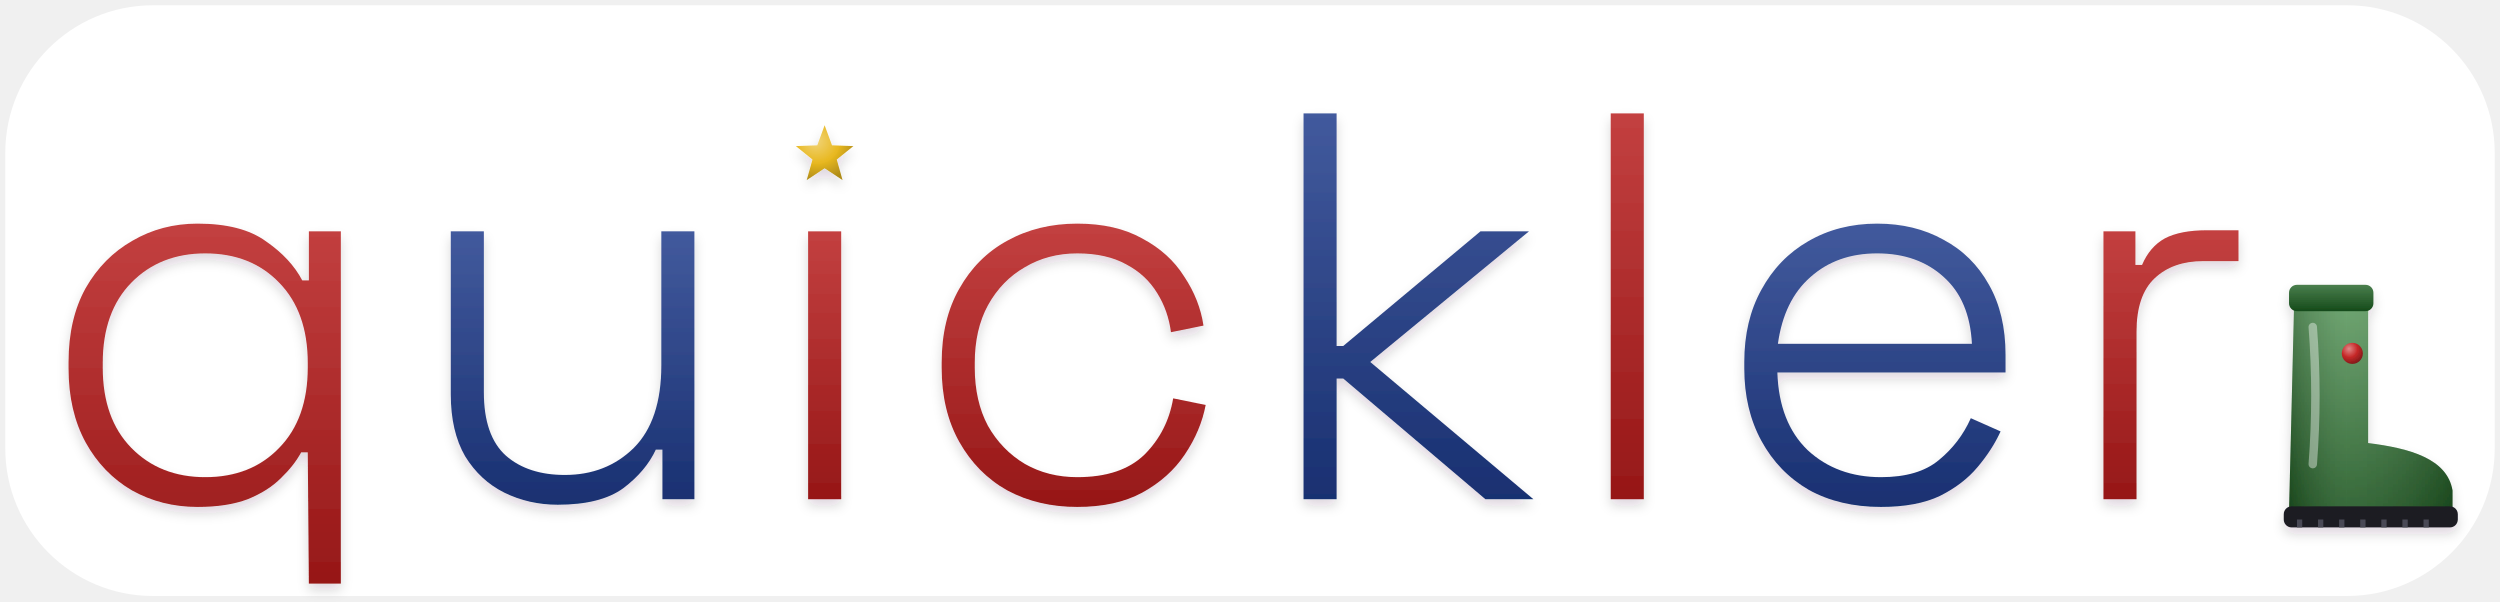
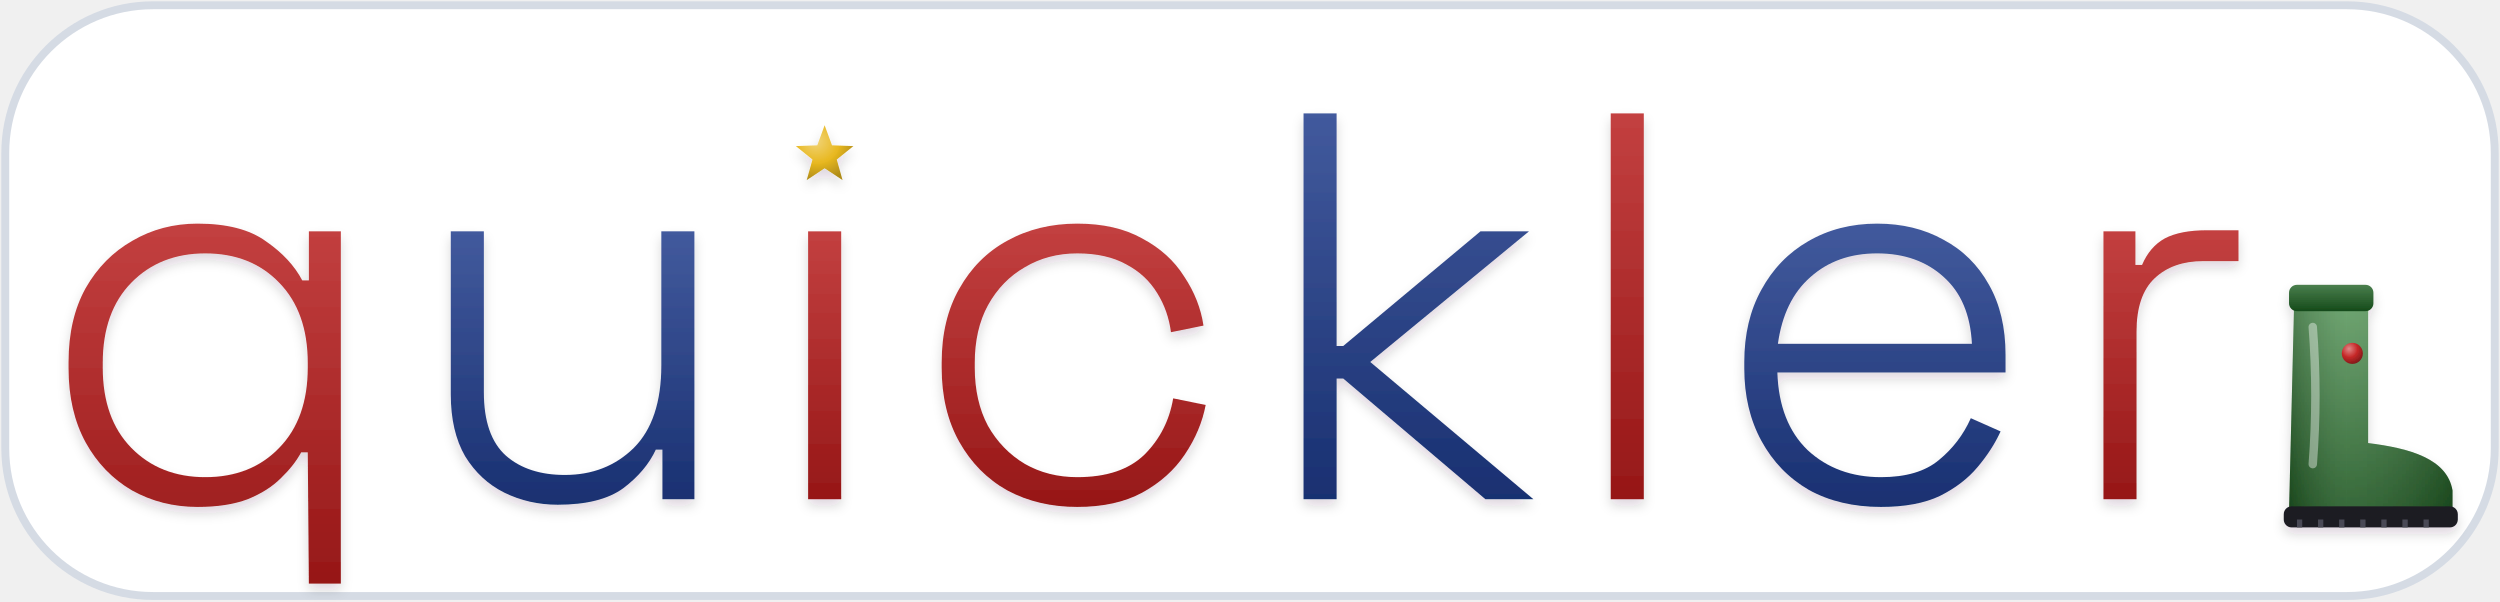
<svg xmlns="http://www.w3.org/2000/svg" width="1896" height="456" viewBox="-12 -32 948 228" role="img" aria-label="Quickler logo">
  <defs>
    <filter id="lift" x="-6%" y="-12%" width="112%" height="134%">
      <feDropShadow dx="0" dy="2.5" stdDeviation="2.2" flood-color="#241830" flood-opacity=".16" />
    </filter>
    <linearGradient id="LB71C1C" x1="0" y1="0" x2="0" y2="1">
      <stop stop-color="#C34040" />
      <stop offset="1" stop-color="#961717" />
    </linearGradient>
    <linearGradient id="L1E3A8A" x1="0" y1="0" x2="0" y2="1">
      <stop stop-color="#425A9D" />
      <stop offset="1" stop-color="#193071" />
    </linearGradient>
    <radialGradient id="gst" cx="0.38" cy="0.32" r="0.7" fx="0.34" fy="0.28">
      <stop stop-color="#F1D479" />
      <stop offset=".55" stop-color="#E8B820" />
      <stop offset="1" stop-color="#AE8A18" />
    </radialGradient>
    <linearGradient id="welly" x1="0" y1="0" x2="0" y2="1">
      <stop stop-color="#629E65" />
      <stop offset="1" stop-color="#205823" />
    </linearGradient>
    <linearGradient id="wtop" x1="0" y1="0" x2="0" y2="1">
      <stop stop-color="#497E4D" />
      <stop offset="1" stop-color="#164B1A" />
    </linearGradient>
    <radialGradient id="wb" cx="0.38" cy="0.32" r="0.7" fx="0.34" fy="0.28">
      <stop stop-color="#E08989" />
      <stop offset=".55" stop-color="#C62828" />
      <stop offset="1" stop-color="#811A1A" />
    </radialGradient>
    <linearGradient id="bootsh" x1="0" y1="0" x2="1" y2="0">
      <stop stop-color="#000" stop-opacity=".2" />
      <stop offset=".35" stop-color="#fff" stop-opacity=".1" />
      <stop offset="1" stop-color="#000" stop-opacity=".2" />
    </linearGradient>
  </defs>
-   <rect x="-10" y="-30" width="944" height="224" rx="56" fill="#FFFFFF" />
+   <rect x="-10" y="-30" width="944" height="224" rx="56" fill="#FFFFFF" stroke="#D5DBE4" stroke-width="3" />
  <g filter="url(#lift)">
    <path d="M105.124 189.3L104.706 139.535H102.198C100.387 142.879 97.809 146.153 94.465 149.358C91.26 152.563 87.08 155.21 81.925 157.3C76.77 159.251 70.43 160.226 62.906 160.226C53.849 160.226 45.559 158.136 38.035 153.956C30.65 149.637 24.798 143.576 20.479 135.773C16.16 127.831 14 118.496 14 107.767V105.259C14 94.391 16.16 85.056 20.479 77.253C24.938 69.45 30.859 63.459 38.244 59.279C45.629 54.96 53.849 52.8 62.906 52.8C74.053 52.8 82.691 55.029 88.822 59.488C95.092 63.807 99.69 68.754 102.616 74.327H105.124V55.726H117.246V189.3H105.124ZM65.832 148.94C77.397 148.94 86.732 145.248 93.838 137.863C101.083 130.478 104.706 120.307 104.706 107.349V105.677C104.706 92.719 101.083 82.548 93.838 75.163C86.732 67.778 77.397 64.086 65.832 64.086C54.407 64.086 45.071 67.778 37.826 75.163C30.581 82.548 26.958 92.719 26.958 105.677V107.349C26.958 120.307 30.581 130.478 37.826 137.863C45.071 145.248 54.407 148.94 65.832 148.94Z" fill="url(#LB71C1C)" />
    <path d="M199.484 159.39C192.239 159.39 185.481 157.857 179.211 154.792C173.081 151.727 168.134 147.129 164.372 140.998C160.75 134.728 158.938 126.925 158.938 117.59V55.726H171.478V116.754C171.478 127.761 174.265 135.773 179.838 140.789C185.412 145.666 192.866 148.104 202.201 148.104C212.651 148.104 221.36 144.69 228.326 137.863C235.293 130.896 238.776 120.446 238.776 106.513V55.726H251.316V157.3H239.194V138.49H236.686C234.178 143.924 230.068 148.801 224.355 153.12C218.643 157.3 210.352 159.39 199.484 159.39Z" fill="url(#L1E3A8A)" />
    <path d="M294.439 157.3V55.726H306.979V157.3H294.439Z" fill="url(#LB71C1C)" />
    <path d="M396.499 160.226C386.607 160.226 377.759 158.136 369.956 153.956C362.293 149.637 356.232 143.506 351.773 135.564C347.315 127.622 345.085 118.287 345.085 107.558V105.468C345.085 94.6 347.315 85.265 351.773 77.462C356.232 69.52 362.293 63.459 369.956 59.279C377.759 54.96 386.607 52.8 396.499 52.8C406.253 52.8 414.473 54.681 421.161 58.443C427.989 62.066 433.283 66.873 437.045 72.864C440.947 78.716 443.385 84.916 444.36 91.465L432.029 93.973C431.333 88.539 429.591 83.593 426.804 79.134C424.018 74.536 420.116 70.913 415.1 68.266C410.084 65.479 403.884 64.086 396.499 64.086C389.115 64.086 382.496 65.828 376.644 69.311C370.792 72.655 366.125 77.462 362.641 83.732C359.297 89.863 357.625 97.178 357.625 105.677V107.349C357.625 115.848 359.297 123.233 362.641 129.503C366.125 135.634 370.792 140.441 376.644 143.924C382.496 147.268 389.115 148.94 396.499 148.94C407.646 148.94 416.145 146.084 421.997 140.371C427.849 134.519 431.472 127.413 432.865 119.053L445.196 121.561C443.942 128.11 441.295 134.38 437.254 140.371C433.353 146.223 427.989 151.03 421.161 154.792C414.473 158.415 406.253 160.226 396.499 160.226Z" fill="url(#LB71C1C)" />
    <path d="M482.302 157.3V11H494.842V99.198H497.35L549.391 55.726H567.783L507.591 105.259L569.455 157.3H551.272L497.35 111.529H494.842V157.3H482.302Z" fill="url(#L1E3A8A)" />
    <path d="M598.787 157.3V11H611.327V157.3Z" fill="url(#LB71C1C)" />
    <path d="M701.266 160.226C690.816 160.226 681.689 158.066 673.886 153.747C666.223 149.288 660.232 143.088 655.912 135.146C651.593 127.204 649.433 118.078 649.433 107.767V105.259C649.433 94.809 651.593 85.683 655.912 77.88C660.232 69.938 666.153 63.807 673.677 59.488C681.341 55.029 690.049 52.8 699.802 52.8C709.277 52.8 717.637 54.82 724.883 58.861C732.267 62.762 738.049 68.475 742.229 75.999C746.409 83.384 748.5 92.231 748.5 102.542V109.23H661.974C662.392 121.909 666.223 131.732 673.469 138.699C680.853 145.526 690.119 148.94 701.266 148.94C710.74 148.94 718.055 146.78 723.211 142.461C728.505 138.142 732.546 132.847 735.333 126.577L746.619 131.593C744.529 136.191 741.603 140.719 737.841 145.178C734.218 149.497 729.48 153.12 723.628 156.046C717.776 158.833 710.322 160.226 701.266 160.226ZM662.182 98.362H735.75C735.193 87.355 731.64 78.925 725.091 73.073C718.543 67.082 710.113 64.086 699.802 64.086C689.631 64.086 681.201 67.082 674.513 73.073C667.825 78.925 663.715 87.355 662.182 98.362Z" fill="url(#L1E3A8A)" />
    <path d="M785.63 157.3V55.726H797.752V68.475H800.26C802.21 63.877 805.067 60.533 808.829 58.443C812.73 56.353 818.094 55.308 824.922 55.308H836.835V67.012H823.459C815.795 67.012 809.665 69.172 805.067 73.491C800.469 77.81 798.17 84.568 798.17 93.764V157.3H785.63Z" fill="url(#LB71C1C)" />
    <polygon points="300.7,15.5 303.5,23.1 311.6,23.4 305.3,28.5 307.5,36.3 300.7,31.8 293.9,36.3 296.1,28.5 289.8,23.4 297.9,23.1" fill="url(#gst)" />
    <g transform="translate(872 80)">
      <path d="M-14 0 H14 V56 C30 58 44 62 46 74 V82 H-16Z" fill="url(#welly)" />
      <path d="M-14 0 H14 V56 C30 58 44 62 46 74 V82 H-16Z" fill="url(#bootsh)" />
      <rect x="-16" y="-4" width="32" height="10" rx="3" fill="url(#wtop)" />
      <path d="M-7 12 Q-5 38 -7 64" fill="none" stroke="#fff" stroke-width="3.2" stroke-linecap="round" opacity="0.4" />
      <rect x="-18" y="80" width="66" height="8" rx="3" fill="#1C1C22" />
      <path d="M-12 88 v-3" stroke="#4A4A55" stroke-width="2" />
      <path d="M-4 88 v-3" stroke="#4A4A55" stroke-width="2" />
      <path d="M4 88 v-3" stroke="#4A4A55" stroke-width="2" />
      <path d="M12 88 v-3" stroke="#4A4A55" stroke-width="2" />
      <path d="M20 88 v-3" stroke="#4A4A55" stroke-width="2" />
      <path d="M28 88 v-3" stroke="#4A4A55" stroke-width="2" />
      <path d="M36 88 v-3" stroke="#4A4A55" stroke-width="2" />
      <circle cx="8" cy="22" r="4" fill="url(#wb)" />
    </g>
  </g>
</svg>
